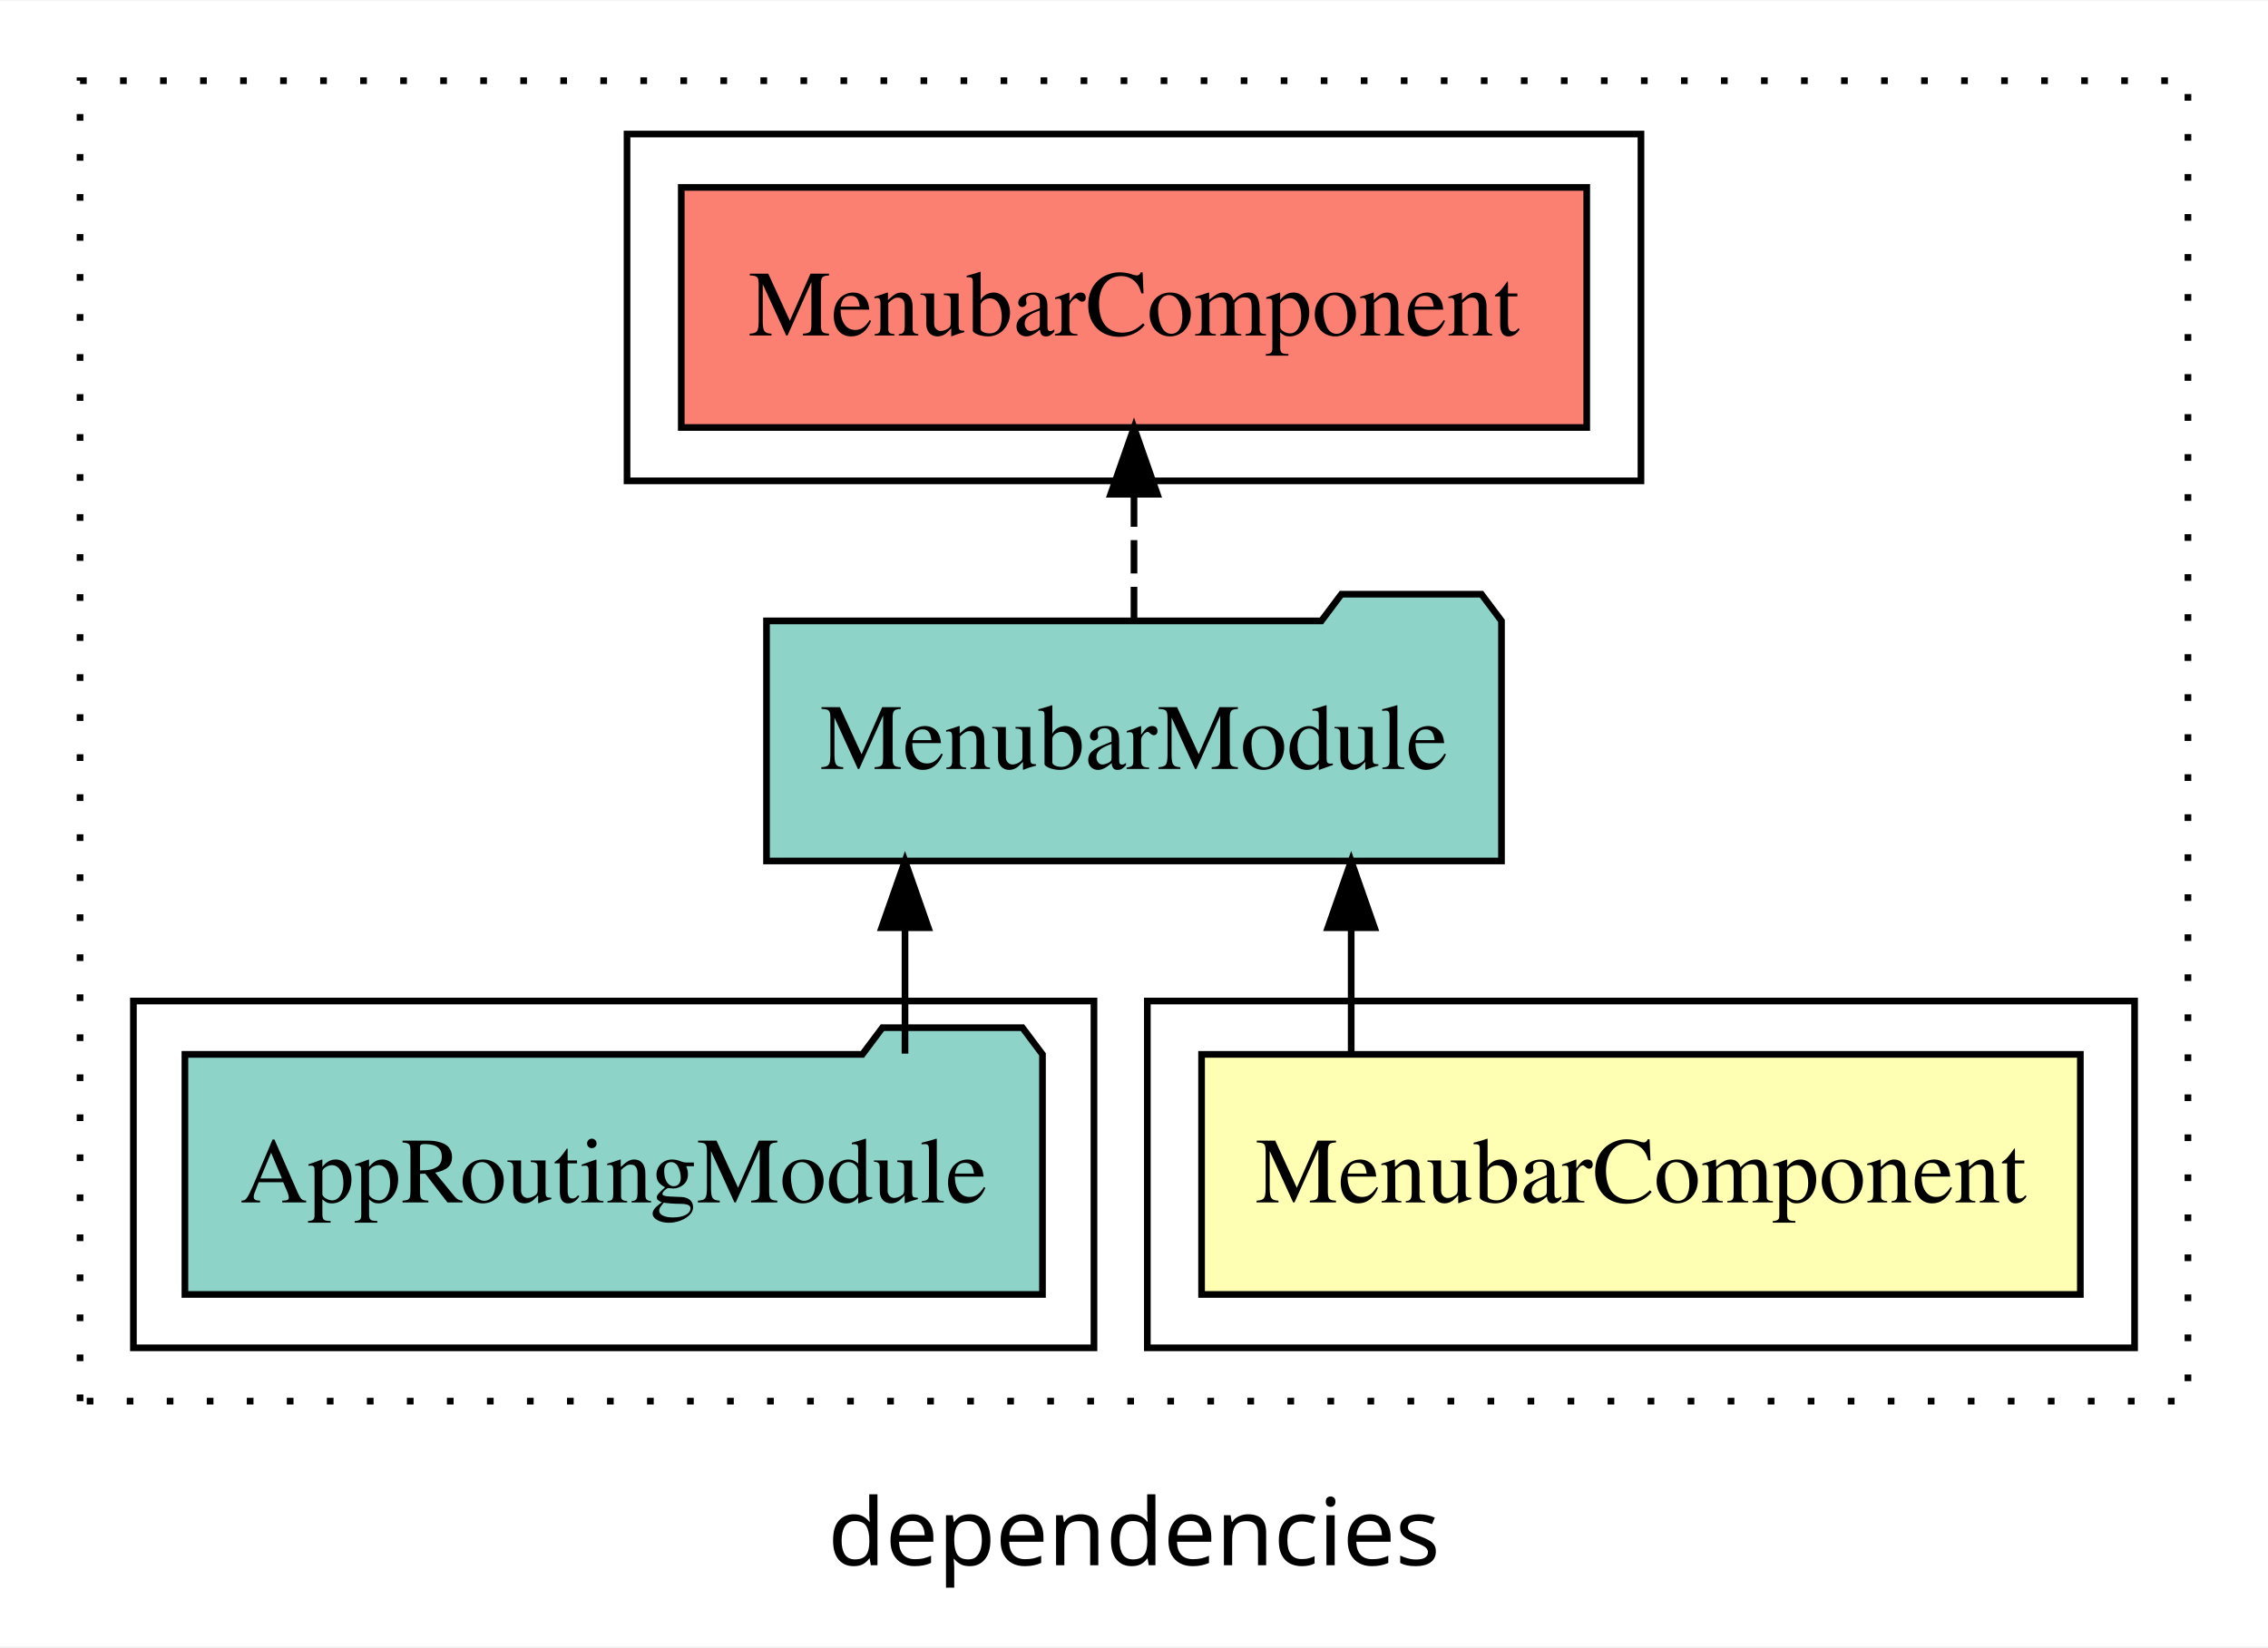
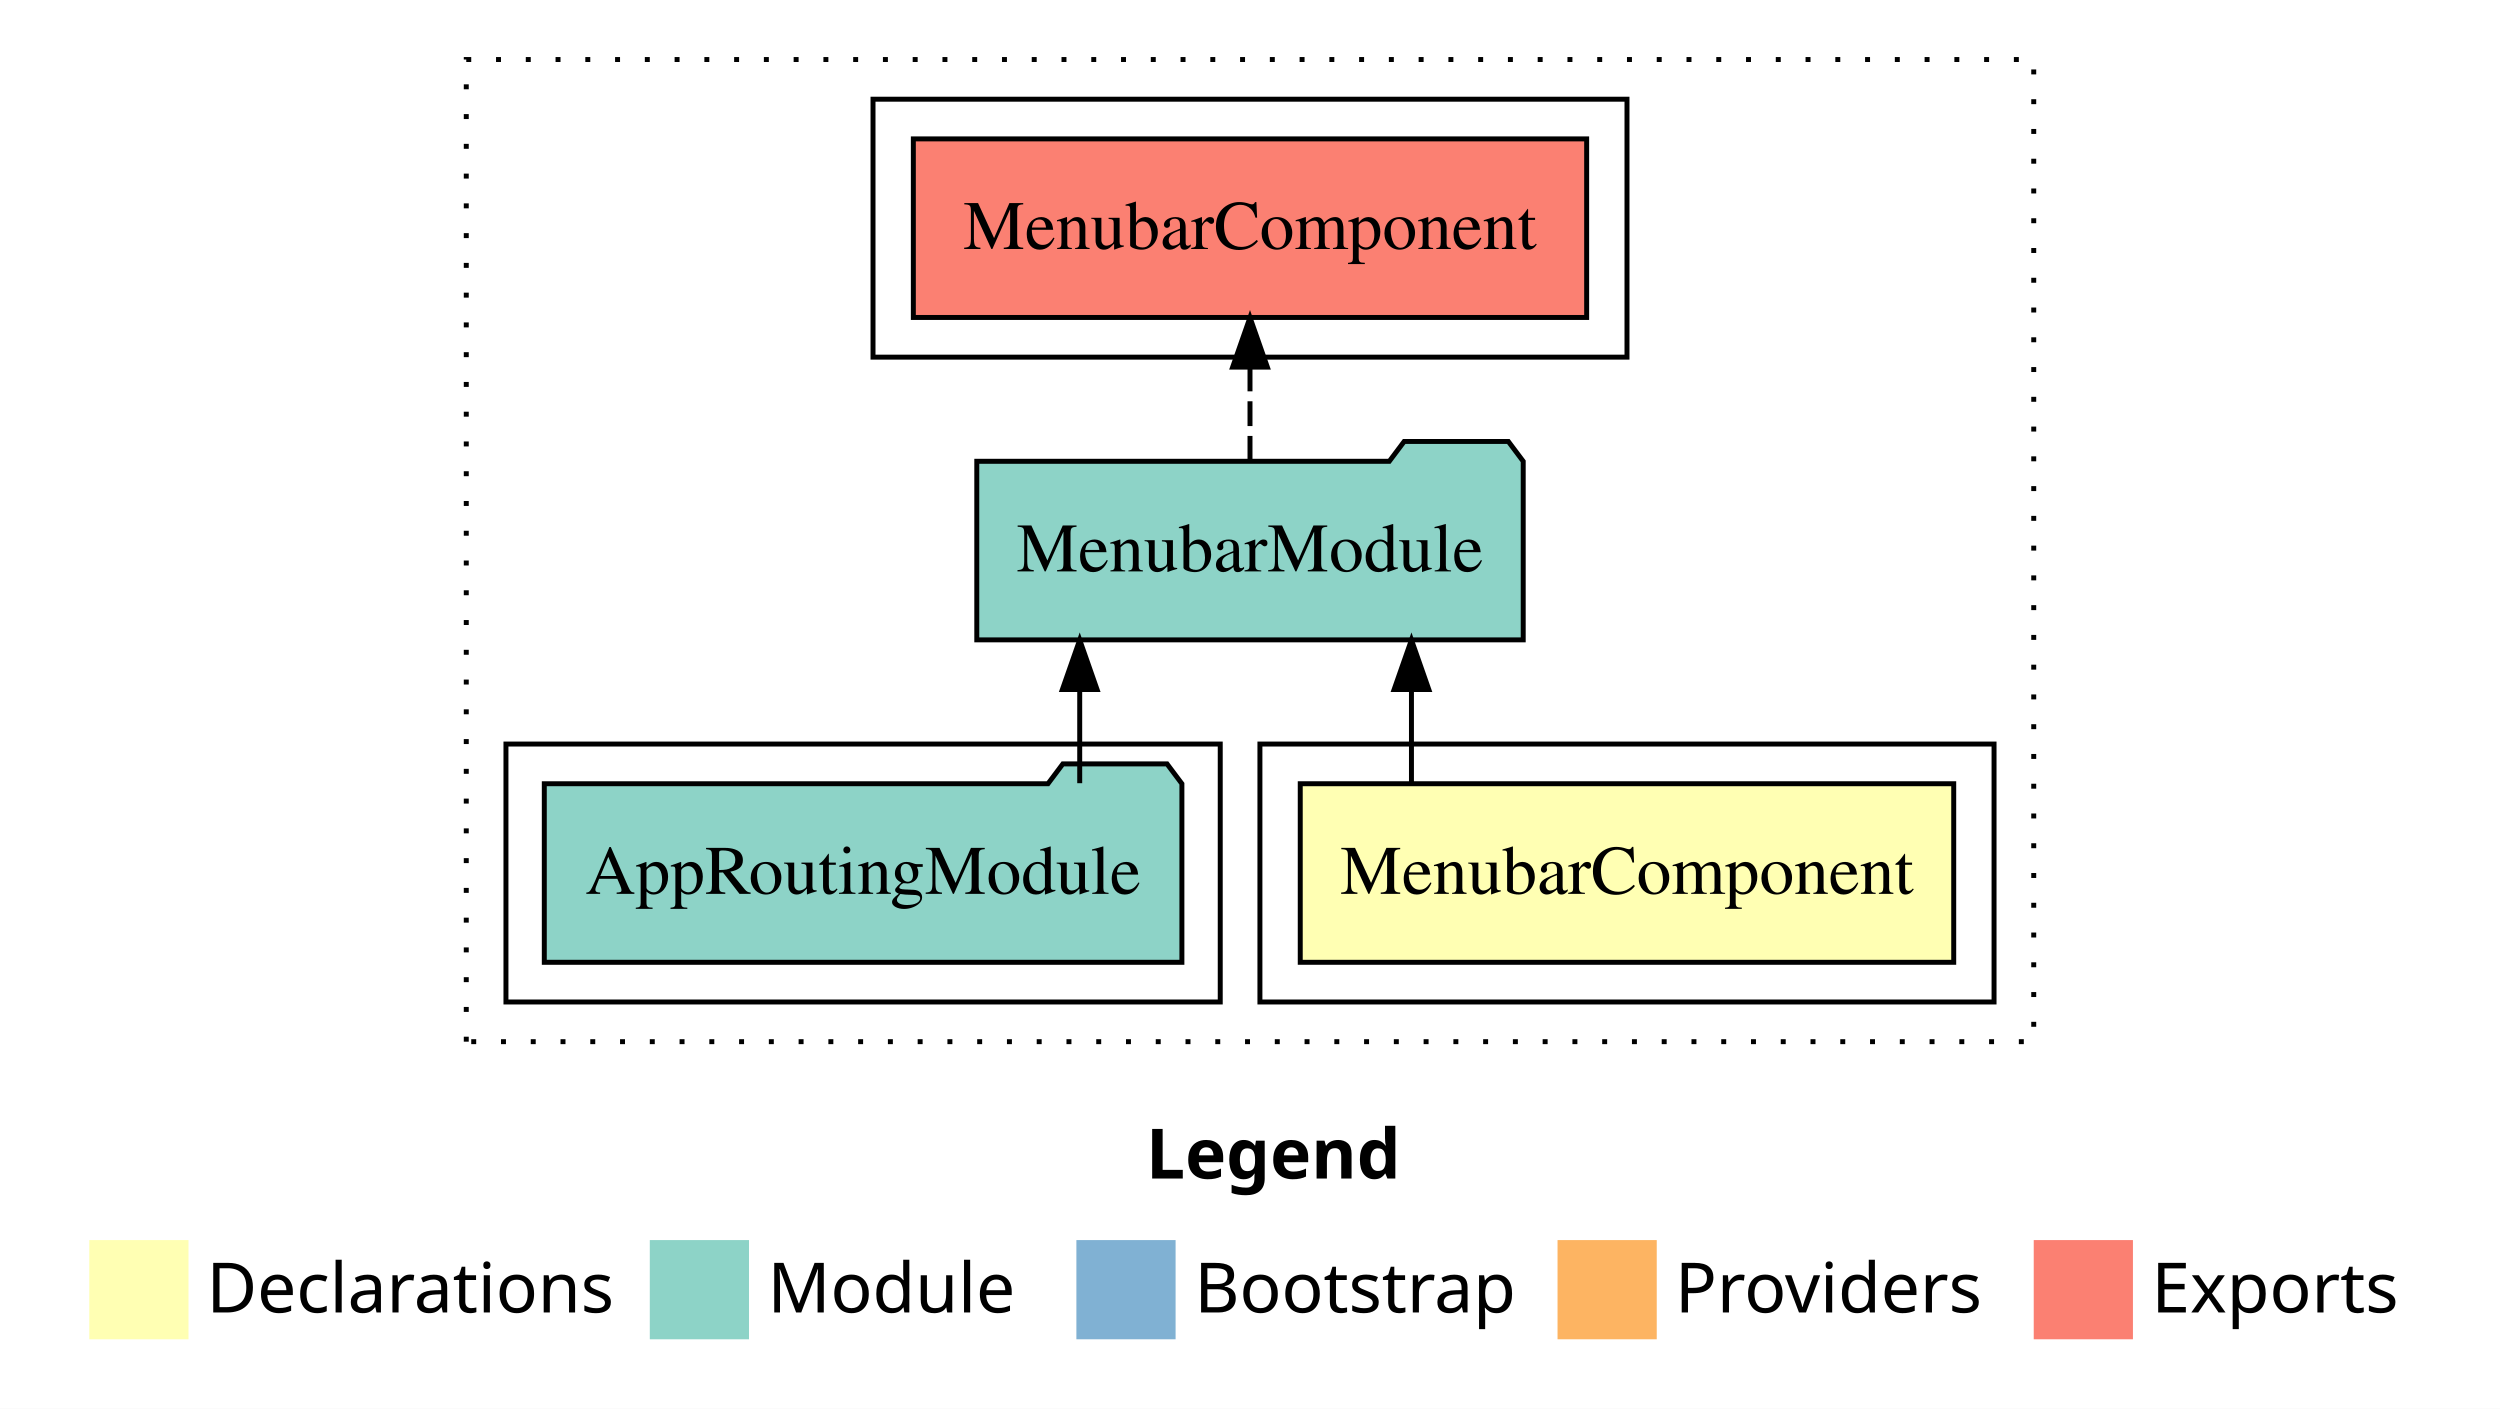
- <svg xmlns="http://www.w3.org/2000/svg" width="340pt" height="247pt" viewBox="0.00 0.00 340.00 246.80">
-   <g id="graph0" class="graph" transform="scale(1 1) rotate(0) translate(4 242.8)">
-     <polygon fill="white" stroke="transparent" points="-4,4 -4,-242.8 336,-242.8 336,4 -4,4" />
-     <text text-anchor="middle" x="166" y="-8.2" font-family="sans-serif" font-size="14.00">dependencies</text>
+ <svg xmlns="http://www.w3.org/2000/svg" width="504pt" height="284pt" viewBox="0.00 0.00 504.00 284.00">
+   <g id="graph0" class="graph" transform="scale(1 1) rotate(0) translate(4 280)">
+     <polygon fill="white" stroke="transparent" points="-4,4 -4,-280 500,-280 500,4 -4,4" />
+     <text text-anchor="start" x="227.01" y="-42.4" font-family="Times-12" font-weight="bold" font-size="14.00">Legend</text>
+     <polygon fill="#ffffb3" stroke="transparent" points="14,-10 14,-30 34,-30 34,-10 14,-10" />
+     <text text-anchor="start" x="37.63" y="-15.4" font-family="Times-12" font-size="14.00">  Declarations</text>
+     <polygon fill="#8dd3c7" stroke="transparent" points="127,-10 127,-30 147,-30 147,-10 127,-10" />
+     <text text-anchor="start" x="150.73" y="-15.4" font-family="Times-12" font-size="14.00">  Module</text>
+     <polygon fill="#80b1d3" stroke="transparent" points="213,-10 213,-30 233,-30 233,-10 213,-10" />
+     <text text-anchor="start" x="236.78" y="-15.4" font-family="Times-12" font-size="14.00">  Bootstrap</text>
+     <polygon fill="#fdb462" stroke="transparent" points="310,-10 310,-30 330,-30 330,-10 310,-10" />
+     <text text-anchor="start" x="333.67" y="-15.4" font-family="Times-12" font-size="14.00">  Providers</text>
+     <polygon fill="#fb8072" stroke="transparent" points="406,-10 406,-30 426,-30 426,-10 406,-10" />
+     <text text-anchor="start" x="429.73" y="-15.4" font-family="Times-12" font-size="14.00">  Exports</text>
    <g id="clust1" class="cluster">
-       <polygon fill="none" stroke="black" stroke-dasharray="1,5" points="8,-32.8 8,-230.8 324,-230.8 324,-32.8 8,-32.8" />
+       <polygon fill="none" stroke="black" stroke-dasharray="1,5" points="90,-70 90,-268 406,-268 406,-70 90,-70" />
    </g>
    <g id="clust2" class="cluster">
-       <polygon fill="none" stroke="black" points="168,-40.8 168,-92.8 316,-92.8 316,-40.8 168,-40.8" />
+       <polygon fill="none" stroke="black" points="250,-78 250,-130 398,-130 398,-78 250,-78" />
+     </g>
+     <g id="clust5" class="cluster">
+       <polygon fill="none" stroke="black" points="172,-208 172,-260 324,-260 324,-208 172,-208" />
    </g>
    <g id="clust4" class="cluster">
-       <polygon fill="none" stroke="black" points="16,-40.8 16,-92.8 160,-92.8 160,-40.8 16,-40.8" />
-     </g>
-     <g id="clust5" class="cluster">
-       <polygon fill="none" stroke="black" points="90,-170.8 90,-222.8 242,-222.8 242,-170.8 90,-170.8" />
+       <polygon fill="none" stroke="black" points="98,-78 98,-130 242,-130 242,-78 98,-78" />
    </g>
    <g id="node1" class="node">
-       <polygon fill="#ffffb3" stroke="black" points="307.87,-84.8 176.13,-84.8 176.13,-48.8 307.87,-48.8 307.87,-84.8" />
-       <text text-anchor="middle" x="242" y="-62.6" font-family="Times,serif" font-size="14.00">MenubarComponent</text>
+       <polygon fill="#ffffb3" stroke="black" points="389.87,-122 258.13,-122 258.13,-86 389.87,-86 389.87,-122" />
+       <text text-anchor="middle" x="324" y="-99.8" font-family="Times,serif" font-size="14.00">MenubarComponent</text>
    </g>
    <g id="node2" class="node">
-       <polygon fill="#8dd3c7" stroke="black" points="221.09,-149.8 218.09,-153.8 197.09,-153.8 194.09,-149.8 110.91,-149.8 110.91,-113.8 221.09,-113.8 221.09,-149.8" />
-       <text text-anchor="middle" x="166" y="-127.6" font-family="Times,serif" font-size="14.00">MenubarModule</text>
+       <polygon fill="#8dd3c7" stroke="black" points="303.08,-187 300.08,-191 279.08,-191 276.08,-187 192.92,-187 192.92,-151 303.08,-151 303.08,-187" />
+       <text text-anchor="middle" x="248" y="-164.8" font-family="Times,serif" font-size="14.00">MenubarModule</text>
    </g>
    <g id="edge1" class="edge">
-       <path fill="none" stroke="black" d="M198.56,-84.91C198.56,-84.91 198.56,-103.79 198.56,-103.79" />
-       <polygon fill="black" stroke="black" points="195.06,-103.79 198.56,-113.79 202.06,-103.79 195.06,-103.79" />
+       <path fill="none" stroke="black" d="M280.55,-122.11C280.55,-122.11 280.55,-140.99 280.55,-140.99" />
+       <polygon fill="black" stroke="black" points="277.05,-140.99 280.55,-150.99 284.05,-140.99 277.05,-140.99" />
    </g>
    <g id="node4" class="node">
-       <polygon fill="#fb8072" stroke="black" points="233.87,-214.8 98.13,-214.8 98.13,-178.8 233.87,-178.8 233.87,-214.8" />
-       <text text-anchor="middle" x="166" y="-192.6" font-family="Times,serif" font-size="14.00">MenubarComponent </text>
+       <polygon fill="#fb8072" stroke="black" points="315.87,-252 180.13,-252 180.13,-216 315.87,-216 315.87,-252" />
+       <text text-anchor="middle" x="248" y="-229.8" font-family="Times,serif" font-size="14.00">MenubarComponent </text>
    </g>
    <g id="edge3" class="edge">
-       <path fill="none" stroke="black" stroke-dasharray="5,2" d="M166,-149.91C166,-149.91 166,-168.79 166,-168.79" />
-       <polygon fill="black" stroke="black" points="162.5,-168.79 166,-178.79 169.5,-168.79 162.5,-168.79" />
+       <path fill="none" stroke="black" stroke-dasharray="5,2" d="M248,-187.11C248,-187.11 248,-205.99 248,-205.99" />
+       <polygon fill="black" stroke="black" points="244.5,-205.99 248,-215.99 251.5,-205.99 244.5,-205.99" />
    </g>
    <g id="node3" class="node">
-       <polygon fill="#8dd3c7" stroke="black" points="152.28,-84.8 149.28,-88.8 128.28,-88.8 125.28,-84.8 23.72,-84.8 23.72,-48.8 152.28,-48.8 152.28,-84.8" />
-       <text text-anchor="middle" x="88" y="-62.6" font-family="Times,serif" font-size="14.00">AppRoutingModule</text>
+       <polygon fill="#8dd3c7" stroke="black" points="234.27,-122 231.27,-126 210.27,-126 207.27,-122 105.73,-122 105.73,-86 234.27,-86 234.27,-122" />
+       <text text-anchor="middle" x="170" y="-99.8" font-family="Times,serif" font-size="14.00">AppRoutingModule</text>
    </g>
    <g id="edge2" class="edge">
-       <path fill="none" stroke="black" d="M131.67,-84.91C131.67,-84.91 131.67,-103.79 131.67,-103.79" />
-       <polygon fill="black" stroke="black" points="128.17,-103.79 131.67,-113.79 135.17,-103.79 128.17,-103.79" />
+       <path fill="none" stroke="black" d="M213.67,-122.11C213.67,-122.11 213.67,-140.99 213.67,-140.99" />
+       <polygon fill="black" stroke="black" points="210.17,-140.99 213.67,-150.99 217.17,-140.99 210.17,-140.99" />
    </g>
  </g>
</svg>
